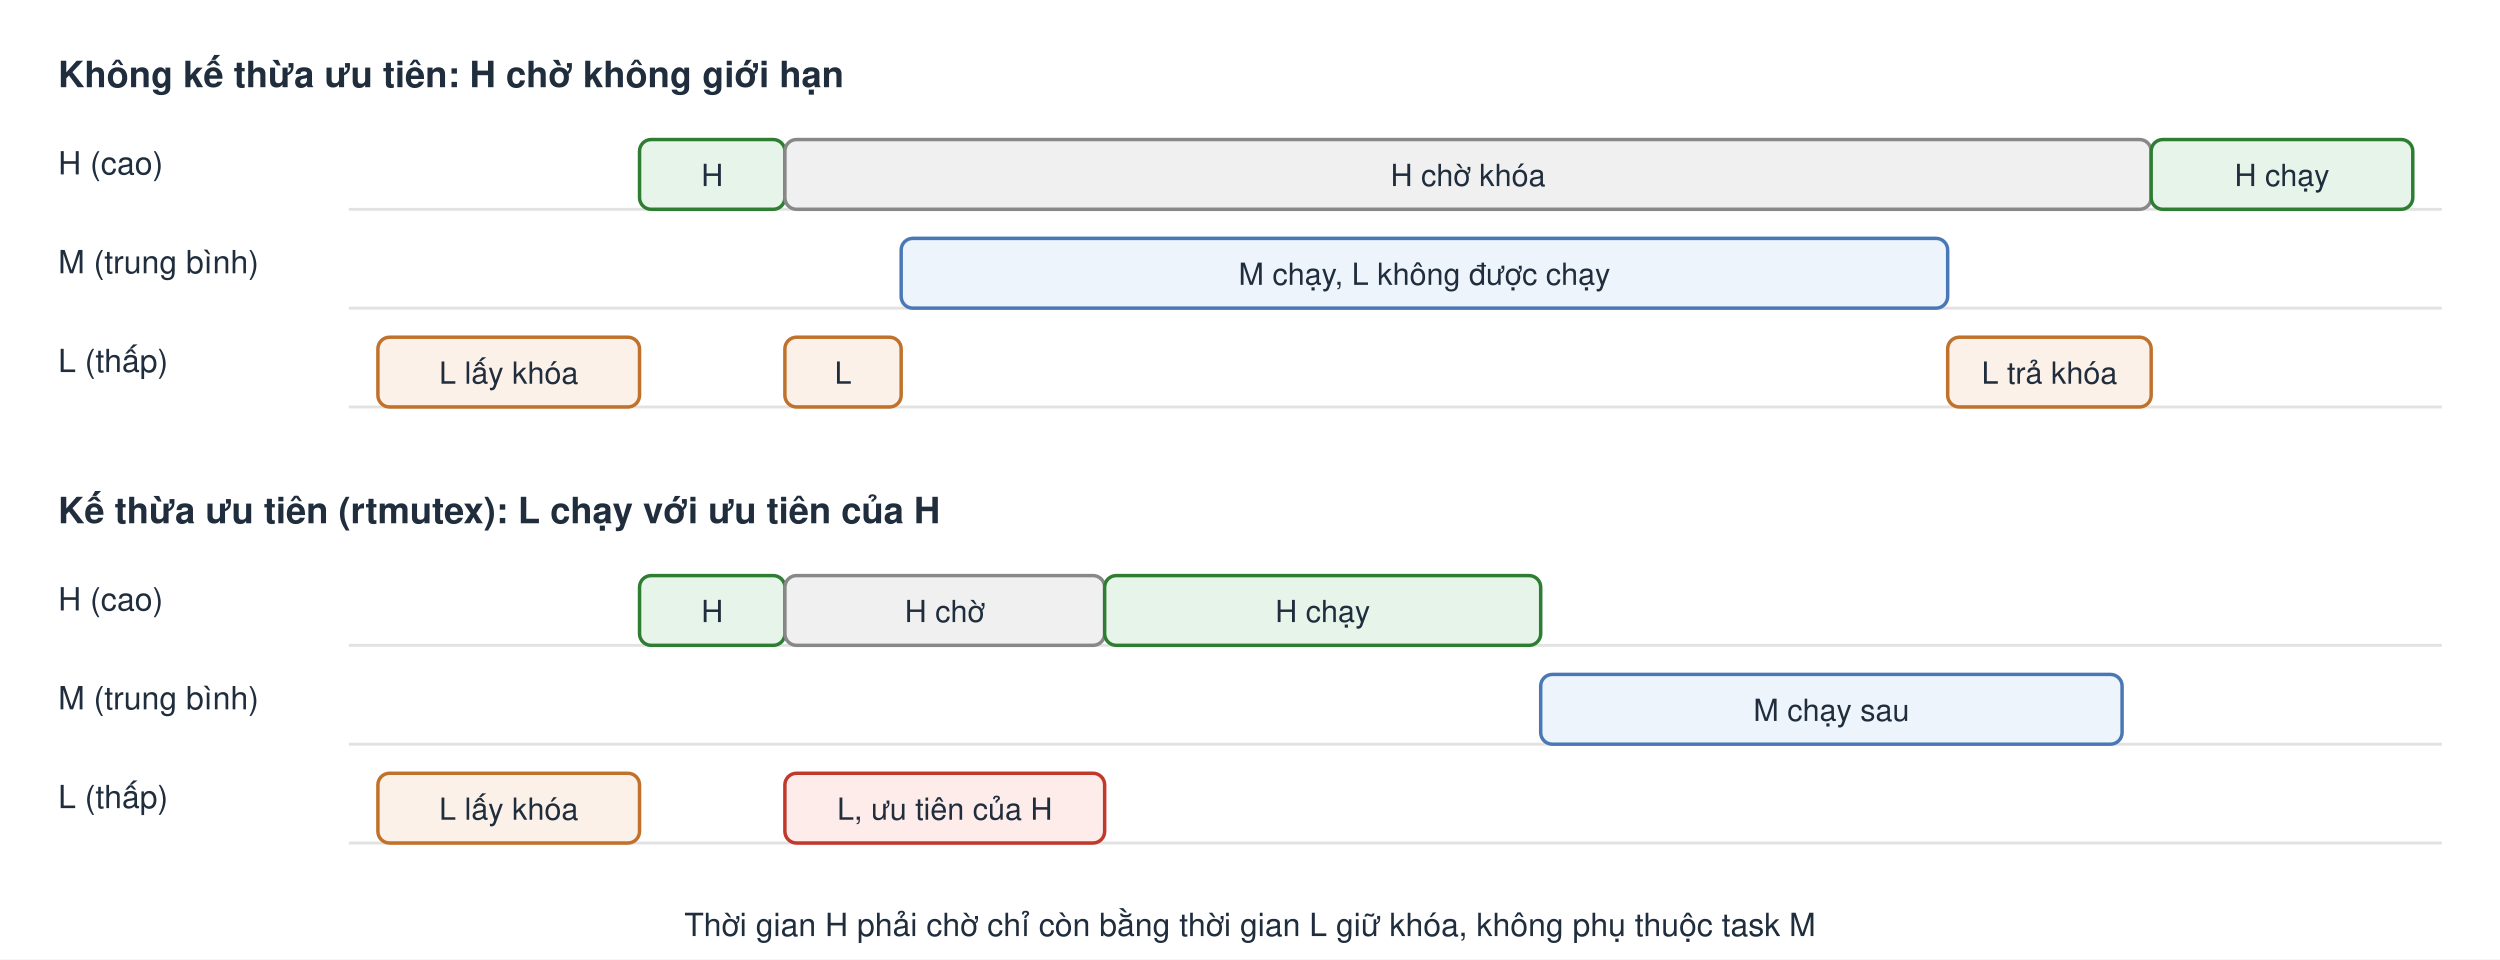
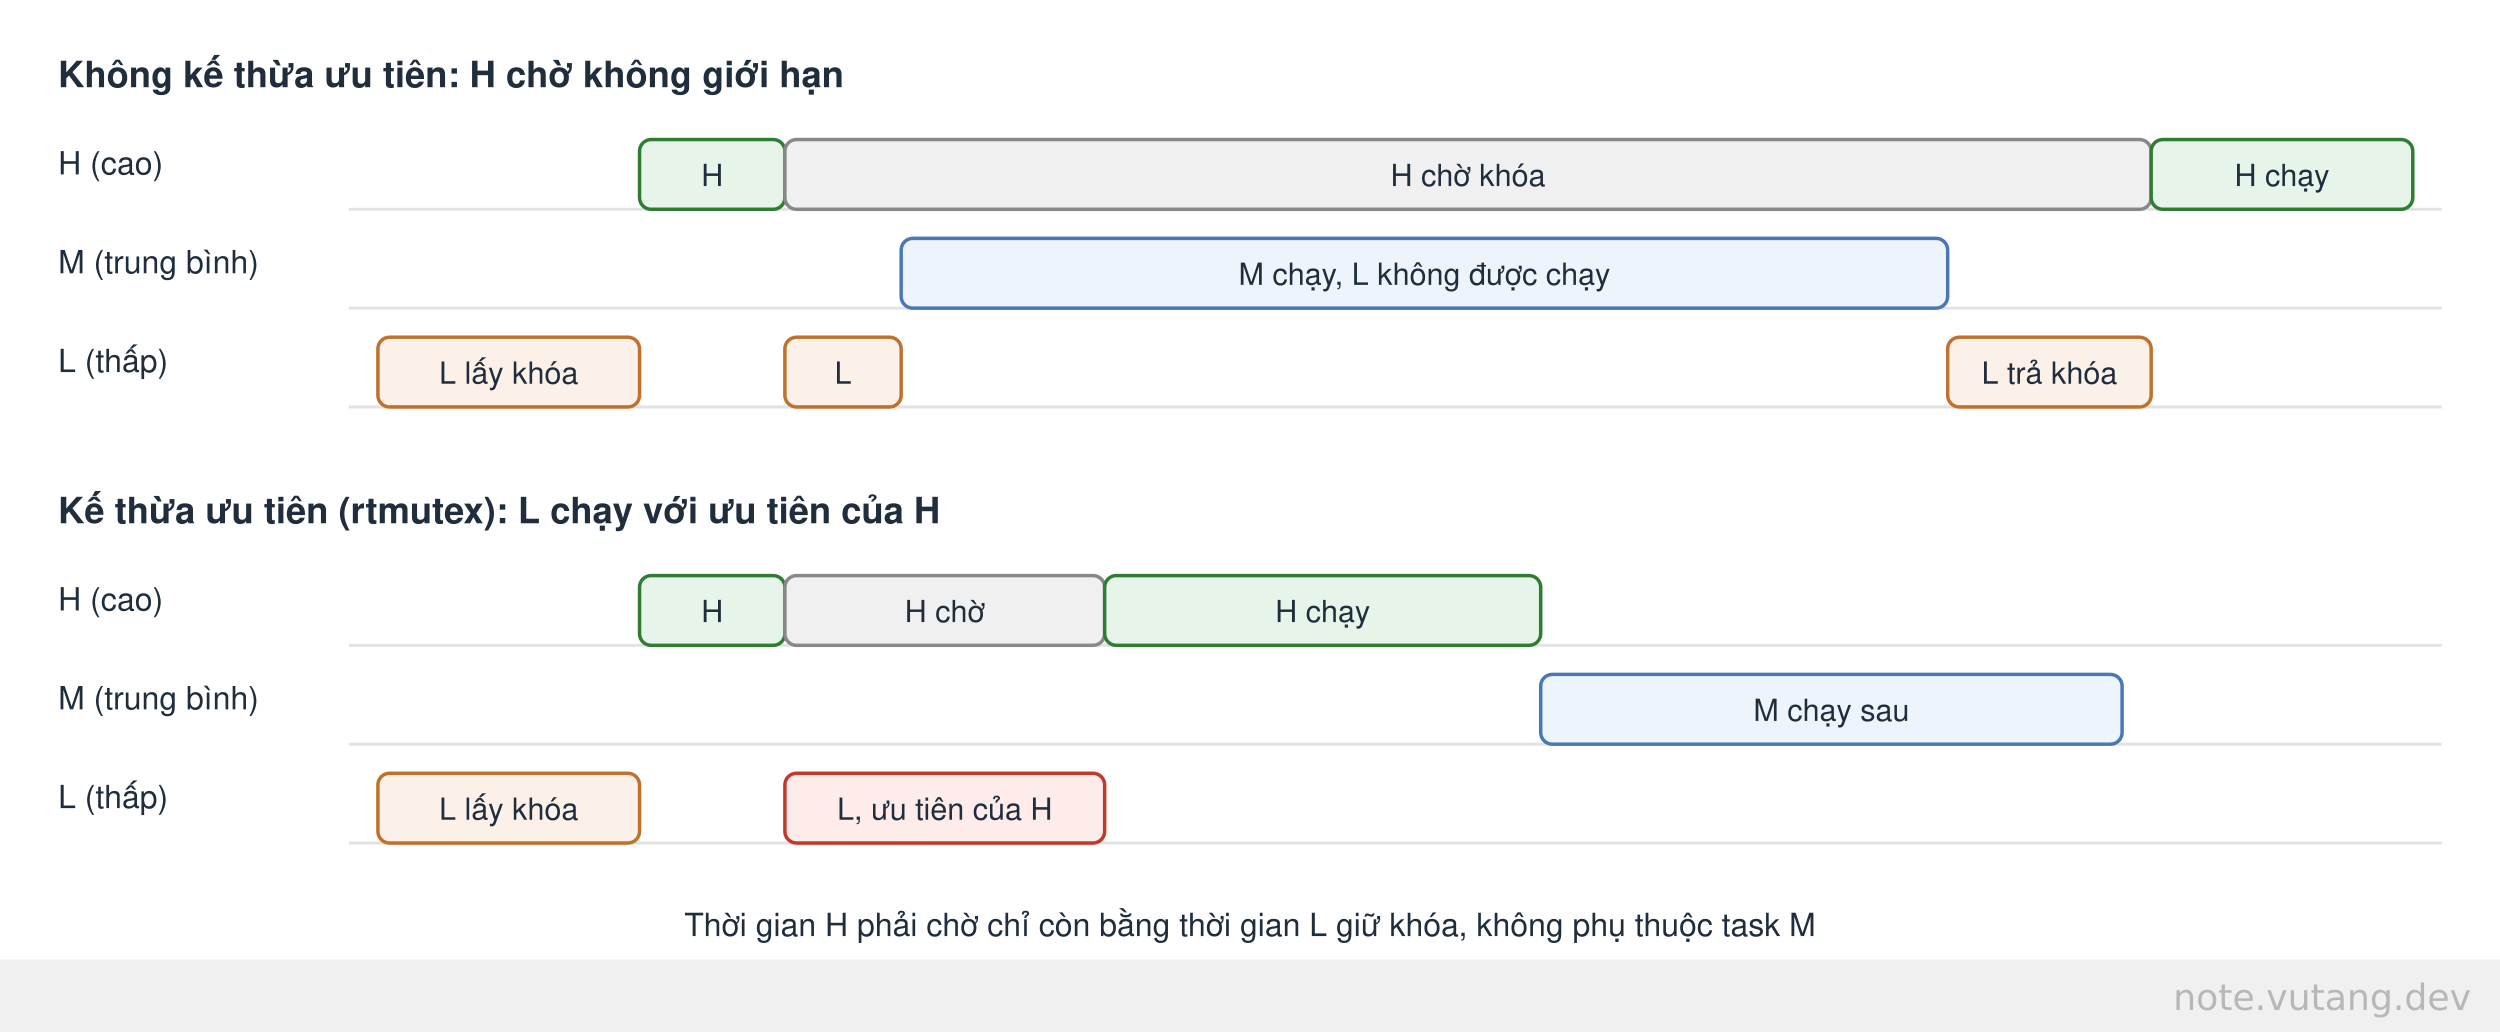
- <svg xmlns="http://www.w3.org/2000/svg" role="img" viewBox="0 0 860 330" font-family="Helvetica, Arial, sans-serif" font-size="13">
+ <svg xmlns="http://www.w3.org/2000/svg" role="img" viewBox="0 0 860 354.89" font-family="Helvetica, Arial, sans-serif" font-size="13">
  <rect width="860" height="330" fill="#ffffff" />
  <defs>
    <marker id="arr" viewBox="0 0 10 10" refX="9" refY="5" markerWidth="7" markerHeight="7" orient="auto-start-reverse">
      <path d="M0,0 L10,5 L0,10 z" fill="#555" />
    </marker>
  </defs>
  <text x="20" y="30" text-anchor="start" fill="#1f2d3d" font-size="12.5" font-weight="bold">Không kế thừa ưu tiên: H chờ không giới hạn</text>
  <text x="20" y="60" text-anchor="start" fill="#1f2d3d" font-size="11">H (cao)</text>
  <line x1="120" y1="72" x2="840" y2="72" stroke="#e2e2e2" stroke-width="1" />
  <text x="20" y="94" text-anchor="start" fill="#1f2d3d" font-size="11">M (trung bình)</text>
  <line x1="120" y1="106" x2="840" y2="106" stroke="#e2e2e2" stroke-width="1" />
  <text x="20" y="128" text-anchor="start" fill="#1f2d3d" font-size="11">L (thấp)</text>
  <line x1="120" y1="140" x2="840" y2="140" stroke="#e2e2e2" stroke-width="1" />
  <text x="20" y="180" text-anchor="start" fill="#1f2d3d" font-size="12.5" font-weight="bold">Kế thừa ưu tiên (rtmutex): L chạy với ưu tiên của H</text>
  <text x="20" y="210" text-anchor="start" fill="#1f2d3d" font-size="11">H (cao)</text>
  <line x1="120" y1="222" x2="840" y2="222" stroke="#e2e2e2" stroke-width="1" />
  <text x="20" y="244" text-anchor="start" fill="#1f2d3d" font-size="11">M (trung bình)</text>
  <line x1="120" y1="256" x2="840" y2="256" stroke="#e2e2e2" stroke-width="1" />
  <text x="20" y="278" text-anchor="start" fill="#1f2d3d" font-size="11">L (thấp)</text>
  <line x1="120" y1="290" x2="840" y2="290" stroke="#e2e2e2" stroke-width="1" />
  <rect x="130" y="116" width="90" height="24" rx="4" fill="#fbf1e8" stroke="#c0712b" stroke-width="1.2" />
  <text x="175.0" y="132.0" text-anchor="middle" fill="#1f2d3d" font-size="10.5">L lấy khóa</text>
  <rect x="220" y="48" width="50" height="24" rx="4" fill="#e6f4ea" stroke="#2e7d32" stroke-width="1.2" />
  <text x="245.0" y="64.0" text-anchor="middle" fill="#1f2d3d" font-size="10.5">H</text>
  <rect x="270" y="48" width="470" height="24" rx="4" fill="#f0f0f0" stroke="#888" stroke-width="1.2" />
  <text x="505.0" y="64.0" text-anchor="middle" fill="#1f2d3d" font-size="10.5">H chờ khóa</text>
  <rect x="270" y="116" width="40" height="24" rx="4" fill="#fbf1e8" stroke="#c0712b" stroke-width="1.2" />
  <text x="290.0" y="132.0" text-anchor="middle" fill="#1f2d3d" font-size="10.5">L</text>
  <rect x="310" y="82" width="360" height="24" rx="4" fill="#eef4fb" stroke="#4a78b5" stroke-width="1.2" />
  <text x="490.0" y="98.0" text-anchor="middle" fill="#1f2d3d" font-size="10.5">M chạy, L không được chạy</text>
  <rect x="670" y="116" width="70" height="24" rx="4" fill="#fbf1e8" stroke="#c0712b" stroke-width="1.2" />
  <text x="705.0" y="132.0" text-anchor="middle" fill="#1f2d3d" font-size="10.5">L trả khóa</text>
  <rect x="740" y="48" width="90" height="24" rx="4" fill="#e6f4ea" stroke="#2e7d32" stroke-width="1.2" />
  <text x="785.0" y="64.0" text-anchor="middle" fill="#1f2d3d" font-size="10.5">H chạy</text>
  <rect x="130" y="266" width="90" height="24" rx="4" fill="#fbf1e8" stroke="#c0712b" stroke-width="1.2" />
  <text x="175.0" y="282.0" text-anchor="middle" fill="#1f2d3d" font-size="10.5">L lấy khóa</text>
  <rect x="220" y="198" width="50" height="24" rx="4" fill="#e6f4ea" stroke="#2e7d32" stroke-width="1.2" />
  <text x="245.0" y="214.0" text-anchor="middle" fill="#1f2d3d" font-size="10.5">H</text>
  <rect x="270" y="198" width="110" height="24" rx="4" fill="#f0f0f0" stroke="#888" stroke-width="1.2" />
  <text x="325.0" y="214.0" text-anchor="middle" fill="#1f2d3d" font-size="10.5">H chờ</text>
  <rect x="270" y="266" width="110" height="24" rx="4" fill="#fdecea" stroke="#c0392b" stroke-width="1.2" />
  <text x="325.0" y="282.0" text-anchor="middle" fill="#1f2d3d" font-size="10.5">L, ưu tiên của H</text>
  <rect x="380" y="198" width="150" height="24" rx="4" fill="#e6f4ea" stroke="#2e7d32" stroke-width="1.2" />
  <text x="455.0" y="214.0" text-anchor="middle" fill="#1f2d3d" font-size="10.5">H chạy</text>
  <rect x="530" y="232" width="200" height="24" rx="4" fill="#eef4fb" stroke="#4a78b5" stroke-width="1.2" />
  <text x="630.0" y="248.0" text-anchor="middle" fill="#1f2d3d" font-size="10.5">M chạy sau</text>
  <line x1="300" y1="150" x2="300" y2="150" stroke="#555" stroke-width="1.5" />
  <text x="430" y="322" text-anchor="middle" fill="#1f2d3d" font-size="11">Thời gian H phải chờ chỉ còn bằng thời gian L giữ khóa, không phụ thuộc task M</text>
+   <text id="wm" x="850.04" y="347.43" text-anchor="end" font-size="12.45" font-family="DejaVu Sans, sans-serif" style="fill:#888;fill-opacity:0.55">note.vutang.dev</text>
</svg>
